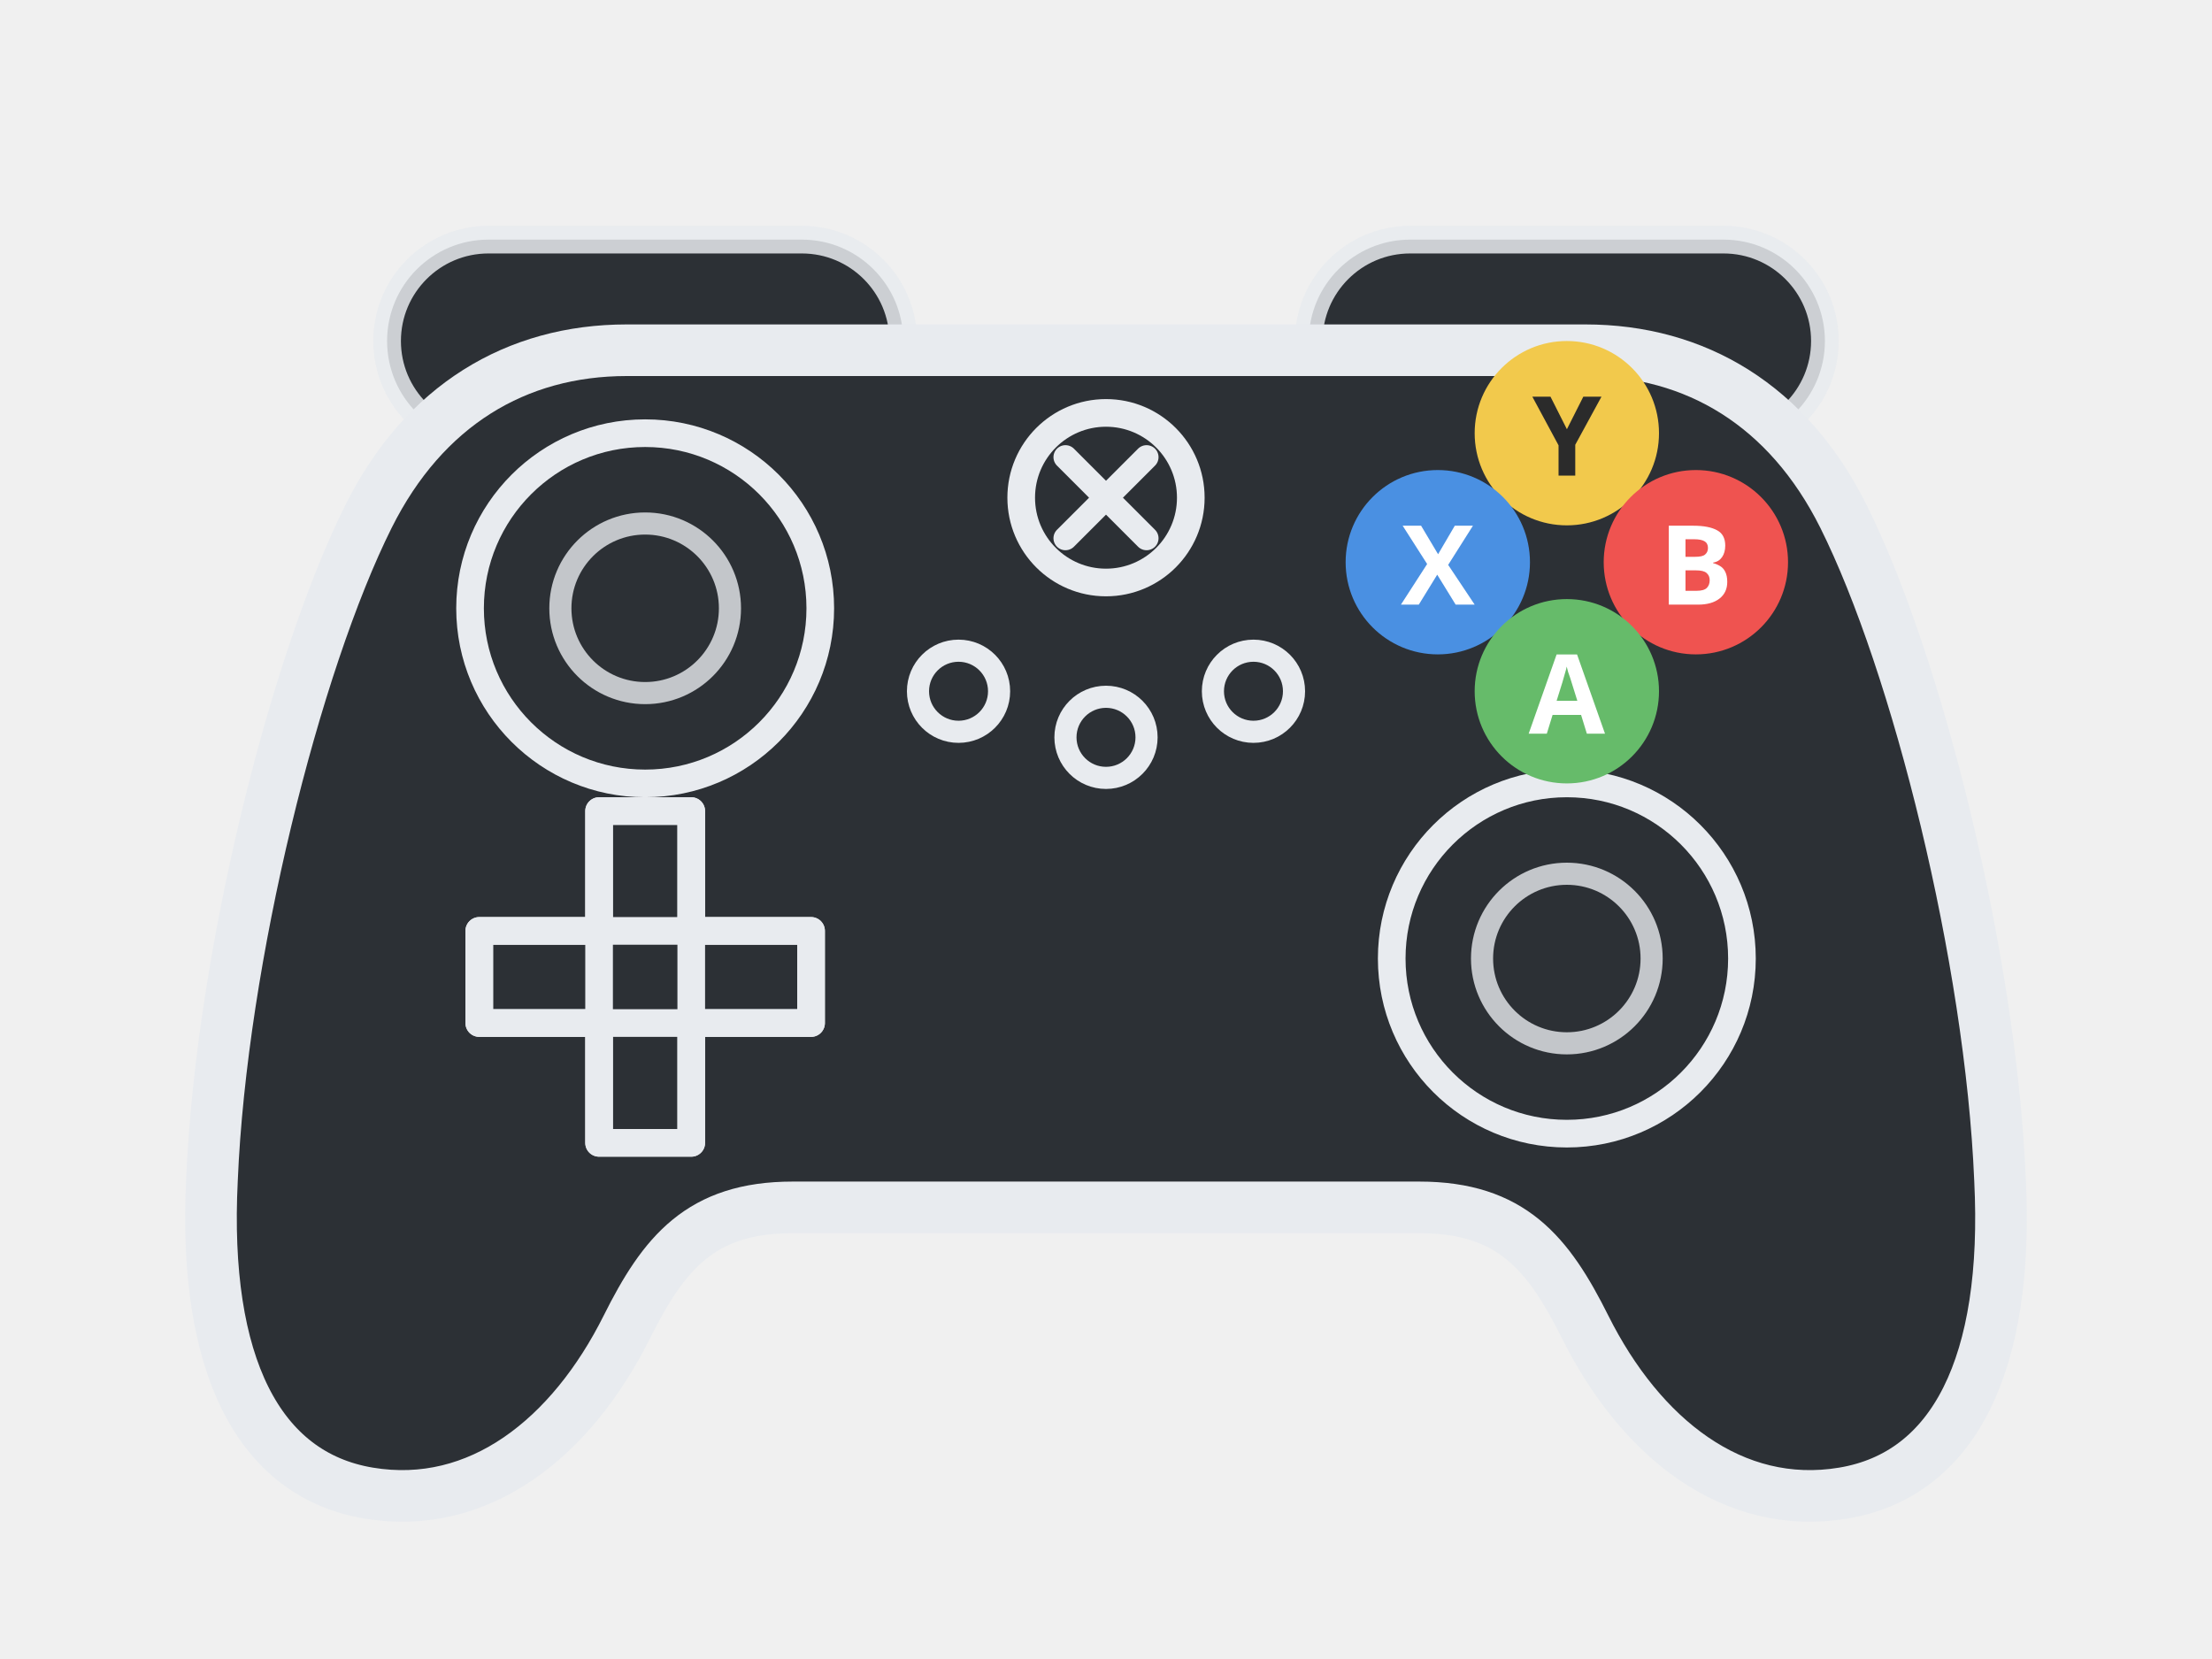
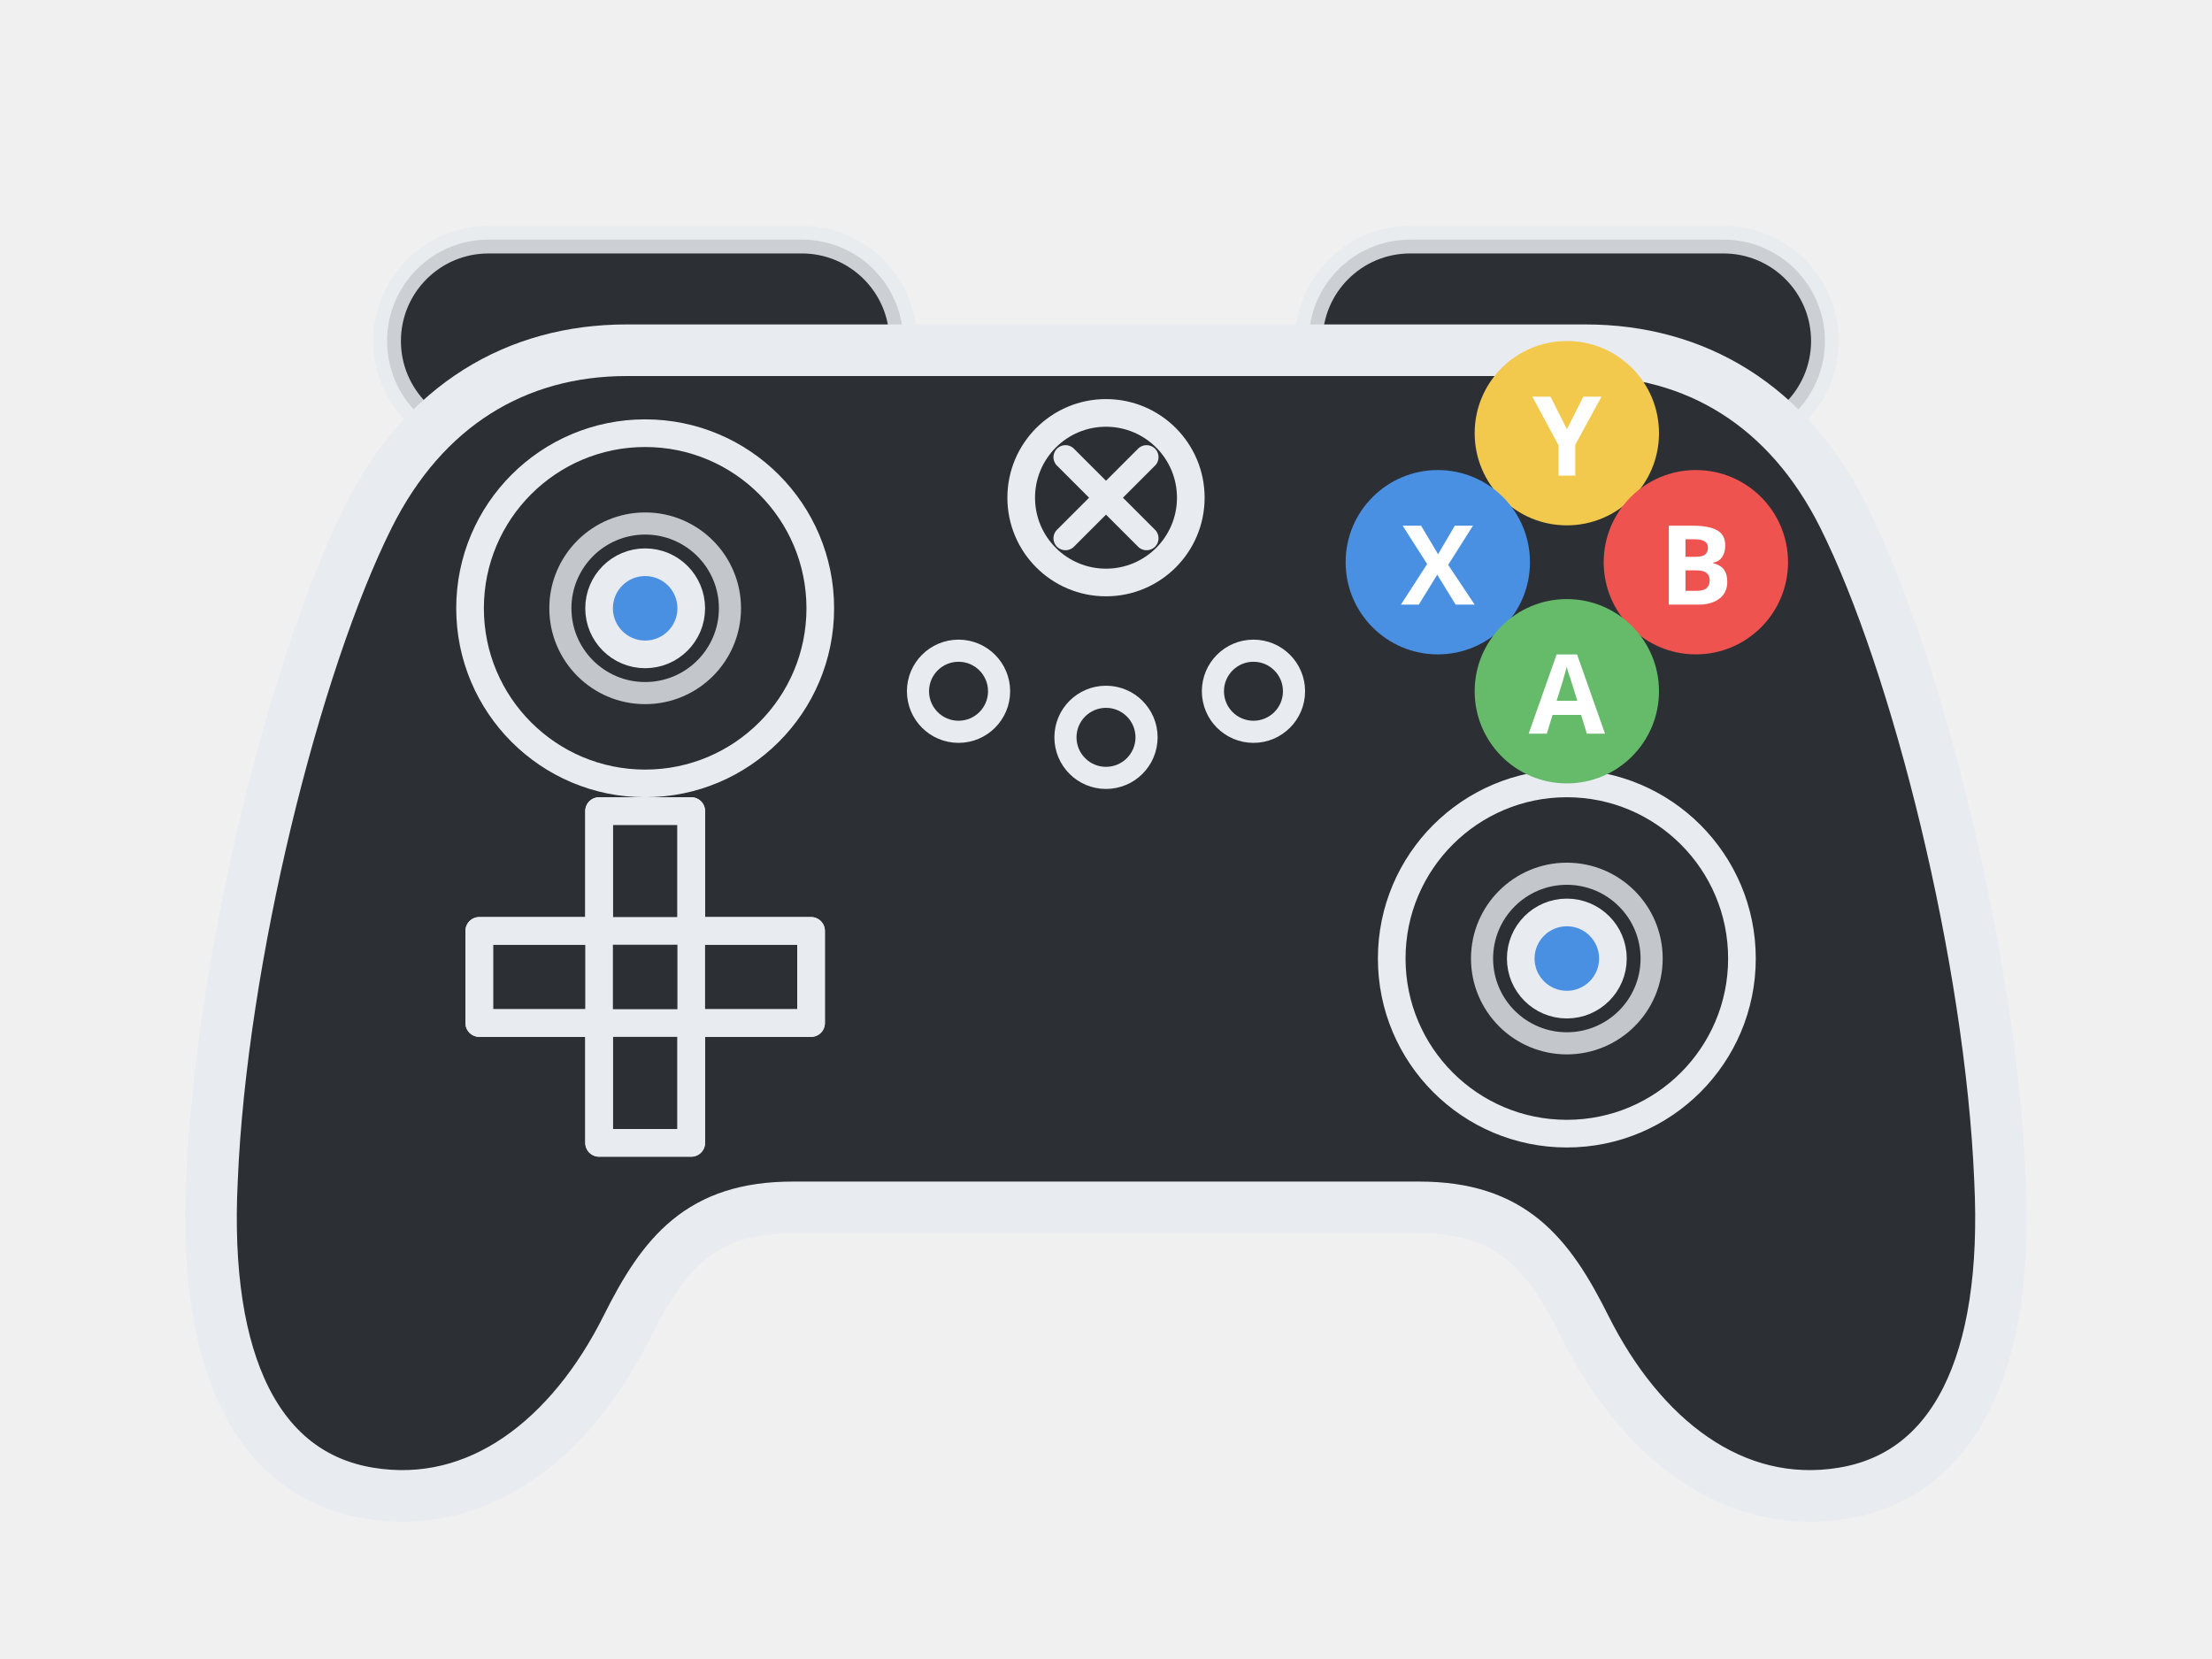
<svg xmlns="http://www.w3.org/2000/svg" viewBox="0 0 120 90" width="120" height="90">
  <rect x="21" y="13" width="28" height="11" rx="5.5" fill="#2c3035" fill-opacity="1.00" stroke="#e8ebef" stroke-width="1.5" stroke-opacity="0.85" />
  <rect x="71" y="13" width="28" height="11" rx="5.5" fill="#2c3035" fill-opacity="1.00" stroke="#e8ebef" stroke-width="1.5" stroke-opacity="0.85" />
  <rect x="21" y="13" width="28" height="11" rx="5.5" fill="none" stroke="none" />
  <rect x="71" y="13" width="28" height="11" rx="5.5" fill="none" stroke="none" />
  <path d="M34 19          C28 19 23 22 20 28          C16 36 12 52 11.5 64          C11 74 14 80 20 81          C26 82 31 78 34 72          C36 68 38 65.5 43 65.5          H77          C82 65.5 84 68 86 72          C89 78 94 82 100 81          C106 80 109 74 108.5 64          C108 52 104 36 100 28          C97 22 92 19 86 19 Z" fill="#2c3035" fill-opacity="1.00" stroke="#e8ebef" stroke-width="2.80" stroke-linejoin="round" />
  <g fill="none" stroke="#e8ebef" stroke-width="1.5" stroke-linecap="round" stroke-linejoin="round">
    <circle cx="35" cy="33" r="9.5" />
    <circle cx="35" cy="33" r="4.6" stroke-width="1.2" stroke-opacity="0.8" fill="none" />
    <path d="M32.5 44 h5 v6.5 h6.5 v5 h-6.5 v6.5 h-5 v-6.5 h-6.5 v-5 h6.5 z" fill="#2c3035" fill-opacity="1.00" />
    <rect x="32.5" y="44" width="5" height="6.5" fill="none" />
    <rect x="32.5" y="55.5" width="5" height="6.5" fill="none" />
    <rect x="26" y="50.5" width="6.5" height="5" fill="none" />
    <rect x="37.5" y="50.5" width="6.5" height="5" fill="none" />
    <circle cx="85" cy="52" r="9.5" />
    <circle cx="85" cy="52" r="4.6" stroke-width="1.2" stroke-opacity="0.8" fill="none" />
+     <circle cx="35" cy="33" r="2.5" fill="#4a90e2" />
+     <circle cx="85" cy="52" r="2.5" fill="#4a90e2" />
    <circle cx="60" cy="27" r="4.6" />
    <path d="M57.8 24.8 l4.4 4.4 M62.2 24.8 l-4.4 4.4" stroke-width="1.3" />
    <circle cx="52" cy="37.5" r="2.2" stroke-width="1.2" />
    <circle cx="68" cy="37.5" r="2.2" stroke-width="1.2" />
    <circle cx="60" cy="40" r="2.2" stroke-width="1.2" />
  </g>
  <g font-family="sans-serif" font-size="6" font-weight="bold" text-anchor="middle">
    <circle cx="85" cy="23.5" r="5" fill="#f2c94c" />
-     <text x="85" y="25.8" fill="#2b2b2b">Y</text>
+     <text x="85" y="25.8" fill="#ffffff">Y</text>
    <circle cx="78" cy="30.5" r="5" fill="#4a90e2" />
    <text x="78" y="32.8" fill="#ffffff">X</text>
    <circle cx="92" cy="30.5" r="5" fill="#ef5350" />
    <text x="92" y="32.8" fill="#ffffff">B</text>
    <circle cx="85" cy="37.5" r="5" fill="#66bb6a" />
    <text x="85" y="39.8" fill="#ffffff">A</text>
  </g>
</svg>
